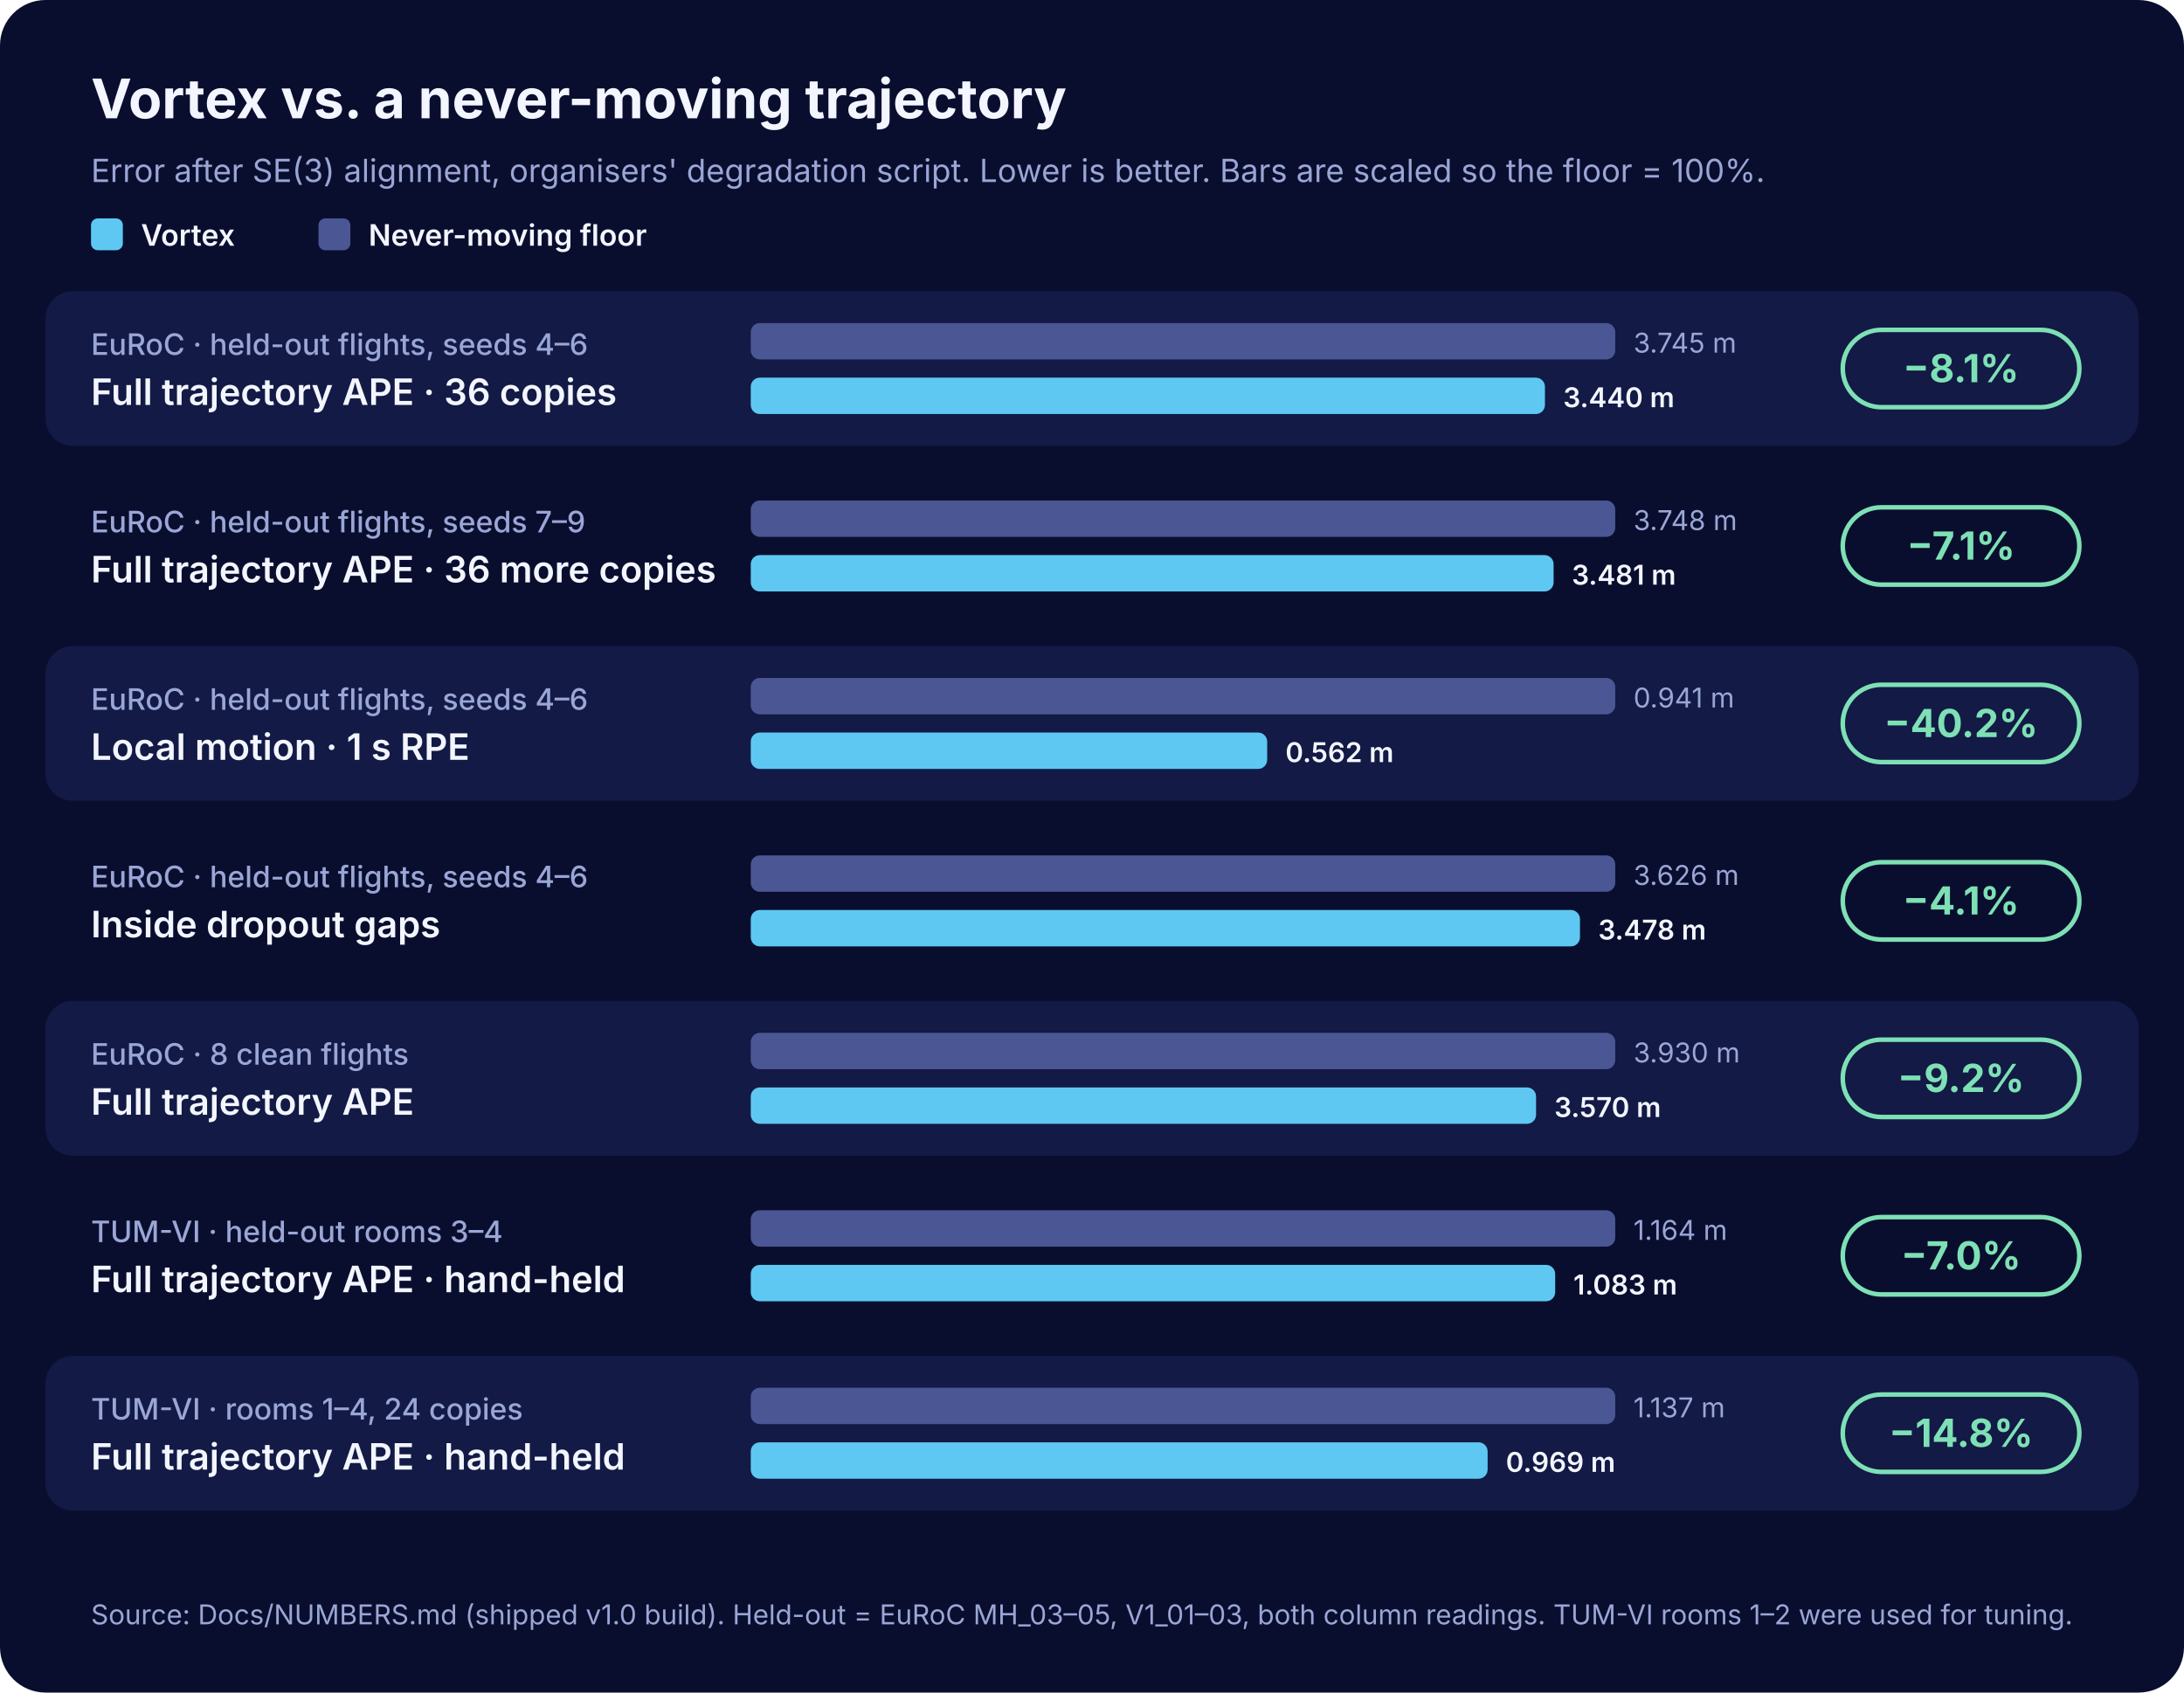
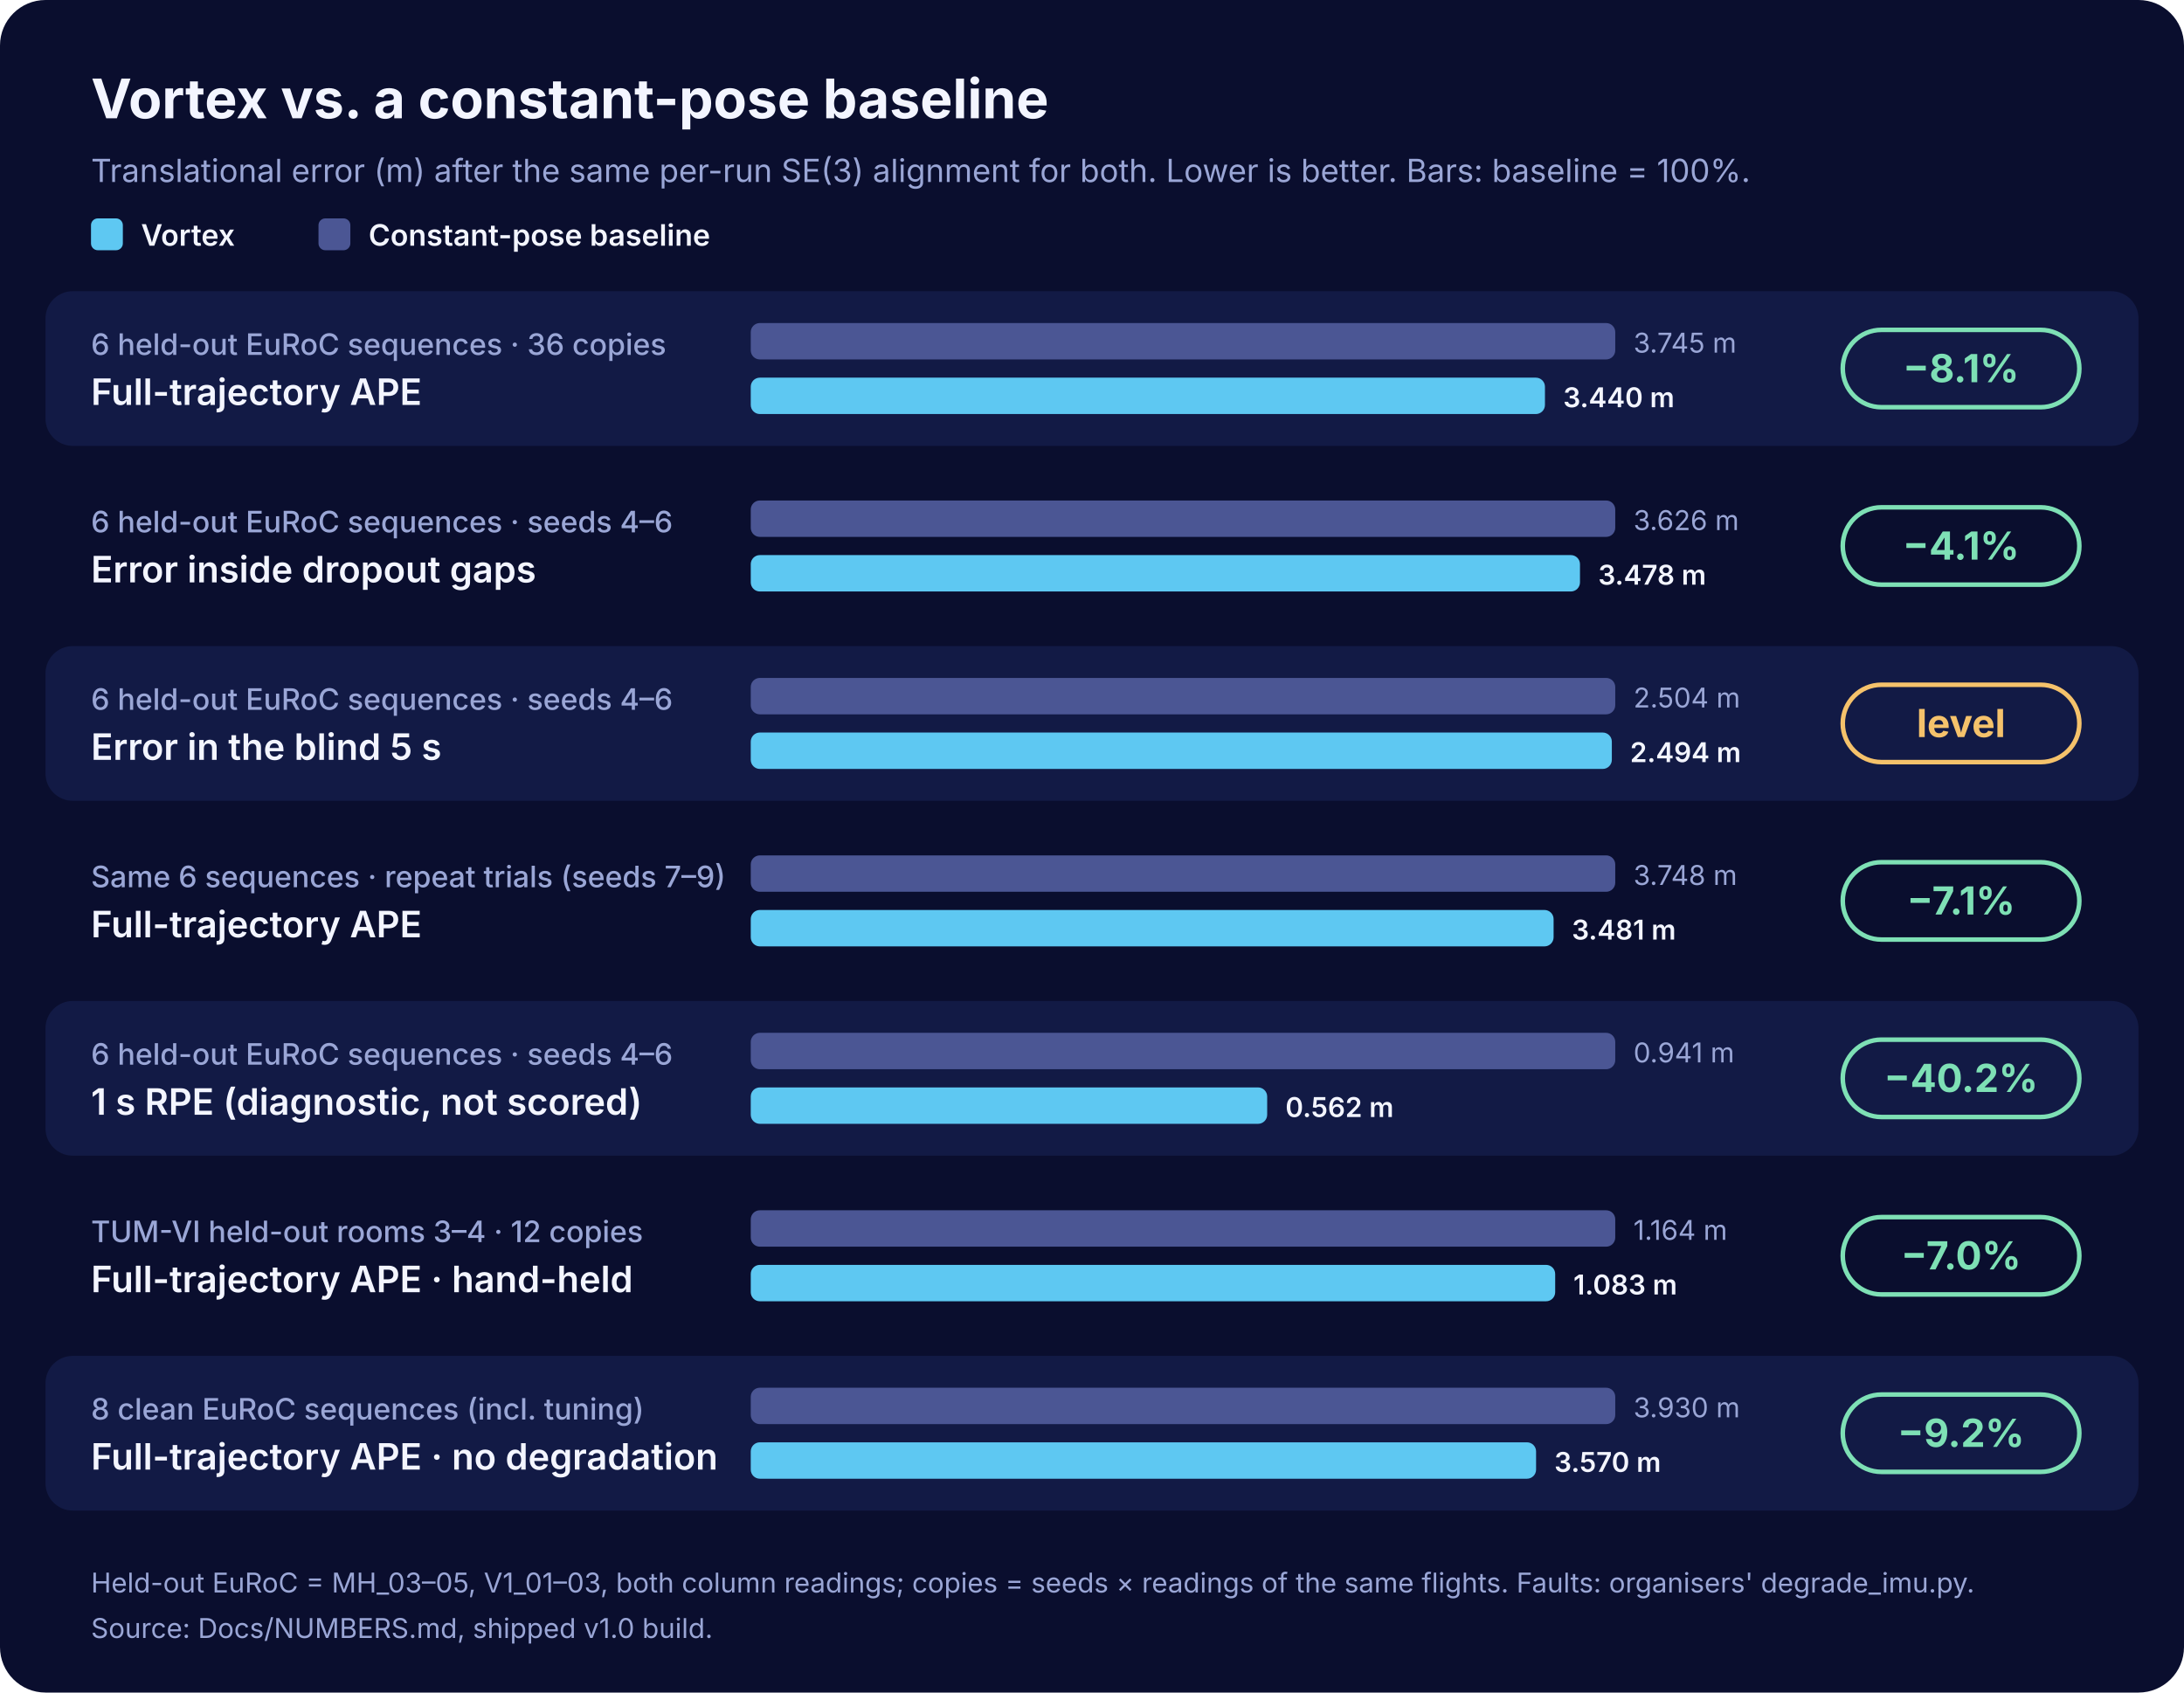
- <svg xmlns="http://www.w3.org/2000/svg" viewBox="0 0 960 744" width="960" height="744" role="img" aria-label="Vortex error versus a never-moving trajectory on held-out and clean data">
+ <svg xmlns="http://www.w3.org/2000/svg" viewBox="0 0 960 744" width="960" height="744" role="img" aria-label="Vortex error versus a constant-pose baseline">
  <rect width="960" height="744" rx="20" fill="#0a0e2e" />
-   <text x="40.0" y="52.0" font-family="Inter, 'Segoe UI', Helvetica, Arial, sans-serif" font-size="24" font-weight="700" fill="#f3f5ff" text-anchor="start">Vortex vs. a never-moving trajectory</text>
-   <text x="40.0" y="80.0" font-family="Inter, 'Segoe UI', Helvetica, Arial, sans-serif" font-size="14" font-weight="400" fill="#9aa6d6" text-anchor="start">Error after SE(3) alignment, organisers' degradation script. Lower is better. Bars are scaled so the floor = 100%.</text>
+   <text x="40.0" y="52.0" font-family="Inter, 'Segoe UI', Helvetica, Arial, sans-serif" font-size="24" font-weight="700" fill="#f3f5ff" text-anchor="start">Vortex vs. a constant-pose baseline</text>
+   <text x="40.0" y="80.0" font-family="Inter, 'Segoe UI', Helvetica, Arial, sans-serif" font-size="14" font-weight="400" fill="#9aa6d6" text-anchor="start">Translational error (m) after the same per-run SE(3) alignment for both. Lower is better. Bars: baseline = 100%.</text>
  <rect x="40" y="96" width="14" height="14" rx="3" fill="#5ec8f2" />
  <text x="62.0" y="108.0" font-family="Inter, 'Segoe UI', Helvetica, Arial, sans-serif" font-size="13" font-weight="600" fill="#f3f5ff" text-anchor="start">Vortex</text>
  <rect x="140" y="96" width="14" height="14" rx="3" fill="#4b5694" />
-   <text x="162.0" y="108.0" font-family="Inter, 'Segoe UI', Helvetica, Arial, sans-serif" font-size="13" font-weight="600" fill="#f3f5ff" text-anchor="start">Never-moving floor</text>
+   <text x="162.0" y="108.0" font-family="Inter, 'Segoe UI', Helvetica, Arial, sans-serif" font-size="13" font-weight="600" fill="#f3f5ff" text-anchor="start">Constant-pose baseline</text>
  <rect x="20" y="128" width="920" height="68" rx="12" fill="#121a45" />
-   <text x="40.0" y="156.0" font-family="Inter, 'Segoe UI', Helvetica, Arial, sans-serif" font-size="13" font-weight="500" fill="#9aa6d6" text-anchor="start">EuRoC · held-out flights, seeds 4–6</text>
-   <text x="40.0" y="178.0" font-family="Inter, 'Segoe UI', Helvetica, Arial, sans-serif" font-size="16" font-weight="600" fill="#f3f5ff" text-anchor="start">Full trajectory APE · 36 copies</text>
+   <text x="40.0" y="156.0" font-family="Inter, 'Segoe UI', Helvetica, Arial, sans-serif" font-size="13" font-weight="500" fill="#9aa6d6" text-anchor="start">6 held-out EuRoC sequences · 36 copies</text>
+   <text x="40.0" y="178.0" font-family="Inter, 'Segoe UI', Helvetica, Arial, sans-serif" font-size="16" font-weight="600" fill="#f3f5ff" text-anchor="start">Full-trajectory APE</text>
  <rect x="330" y="142" width="380.0" height="16" rx="4" fill="#4b5694" />
  <text x="718.0" y="155.0" font-family="Inter, 'Segoe UI', Helvetica, Arial, sans-serif" font-size="12" font-weight="400" fill="#9aa6d6" text-anchor="start">3.745 m</text>
  <rect x="330" y="166" width="349.1" height="16" rx="4" fill="#5ec8f2" />
  <text x="687.1" y="179.0" font-family="Inter, 'Segoe UI', Helvetica, Arial, sans-serif" font-size="12" font-weight="600" fill="#f3f5ff" text-anchor="start">3.440 m</text>
  <rect x="810" y="145" width="104" height="34" rx="17" fill="none" stroke="#7ee0b5" stroke-width="2" />
  <text x="862.0" y="168.0" font-family="Inter, 'Segoe UI', Helvetica, Arial, sans-serif" font-size="17" font-weight="700" fill="#7ee0b5" text-anchor="middle">−8.1%</text>
  <rect x="20" y="206" width="920" height="68" rx="12" fill="#0a0e2e" />
-   <text x="40.0" y="234.0" font-family="Inter, 'Segoe UI', Helvetica, Arial, sans-serif" font-size="13" font-weight="500" fill="#9aa6d6" text-anchor="start">EuRoC · held-out flights, seeds 7–9</text>
-   <text x="40.0" y="256.0" font-family="Inter, 'Segoe UI', Helvetica, Arial, sans-serif" font-size="16" font-weight="600" fill="#f3f5ff" text-anchor="start">Full trajectory APE · 36 more copies</text>
+   <text x="40.0" y="234.0" font-family="Inter, 'Segoe UI', Helvetica, Arial, sans-serif" font-size="13" font-weight="500" fill="#9aa6d6" text-anchor="start">6 held-out EuRoC sequences · seeds 4–6</text>
+   <text x="40.0" y="256.0" font-family="Inter, 'Segoe UI', Helvetica, Arial, sans-serif" font-size="16" font-weight="600" fill="#f3f5ff" text-anchor="start">Error inside dropout gaps</text>
  <rect x="330" y="220" width="380.0" height="16" rx="4" fill="#4b5694" />
-   <text x="718.0" y="233.0" font-family="Inter, 'Segoe UI', Helvetica, Arial, sans-serif" font-size="12" font-weight="400" fill="#9aa6d6" text-anchor="start">3.748 m</text>
-   <rect x="330" y="244" width="352.9" height="16" rx="4" fill="#5ec8f2" />
-   <text x="690.9" y="257.0" font-family="Inter, 'Segoe UI', Helvetica, Arial, sans-serif" font-size="12" font-weight="600" fill="#f3f5ff" text-anchor="start">3.481 m</text>
+   <text x="718.0" y="233.0" font-family="Inter, 'Segoe UI', Helvetica, Arial, sans-serif" font-size="12" font-weight="400" fill="#9aa6d6" text-anchor="start">3.626 m</text>
+   <rect x="330" y="244" width="364.5" height="16" rx="4" fill="#5ec8f2" />
+   <text x="702.5" y="257.0" font-family="Inter, 'Segoe UI', Helvetica, Arial, sans-serif" font-size="12" font-weight="600" fill="#f3f5ff" text-anchor="start">3.478 m</text>
  <rect x="810" y="223" width="104" height="34" rx="17" fill="none" stroke="#7ee0b5" stroke-width="2" />
-   <text x="862.0" y="246.0" font-family="Inter, 'Segoe UI', Helvetica, Arial, sans-serif" font-size="17" font-weight="700" fill="#7ee0b5" text-anchor="middle">−7.1%</text>
+   <text x="862.0" y="246.0" font-family="Inter, 'Segoe UI', Helvetica, Arial, sans-serif" font-size="17" font-weight="700" fill="#7ee0b5" text-anchor="middle">−4.1%</text>
  <rect x="20" y="284" width="920" height="68" rx="12" fill="#121a45" />
-   <text x="40.0" y="312.0" font-family="Inter, 'Segoe UI', Helvetica, Arial, sans-serif" font-size="13" font-weight="500" fill="#9aa6d6" text-anchor="start">EuRoC · held-out flights, seeds 4–6</text>
-   <text x="40.0" y="334.0" font-family="Inter, 'Segoe UI', Helvetica, Arial, sans-serif" font-size="16" font-weight="600" fill="#f3f5ff" text-anchor="start">Local motion · 1 s RPE</text>
+   <text x="40.0" y="312.0" font-family="Inter, 'Segoe UI', Helvetica, Arial, sans-serif" font-size="13" font-weight="500" fill="#9aa6d6" text-anchor="start">6 held-out EuRoC sequences · seeds 4–6</text>
+   <text x="40.0" y="334.0" font-family="Inter, 'Segoe UI', Helvetica, Arial, sans-serif" font-size="16" font-weight="600" fill="#f3f5ff" text-anchor="start">Error in the blind 5 s</text>
  <rect x="330" y="298" width="380.0" height="16" rx="4" fill="#4b5694" />
-   <text x="718.0" y="311.0" font-family="Inter, 'Segoe UI', Helvetica, Arial, sans-serif" font-size="12" font-weight="400" fill="#9aa6d6" text-anchor="start">0.941 m</text>
-   <rect x="330" y="322" width="227.0" height="16" rx="4" fill="#5ec8f2" />
-   <text x="565.0" y="335.0" font-family="Inter, 'Segoe UI', Helvetica, Arial, sans-serif" font-size="12" font-weight="600" fill="#f3f5ff" text-anchor="start">0.562 m</text>
-   <rect x="810" y="301" width="104" height="34" rx="17" fill="none" stroke="#7ee0b5" stroke-width="2" />
-   <text x="862.0" y="324.0" font-family="Inter, 'Segoe UI', Helvetica, Arial, sans-serif" font-size="17" font-weight="700" fill="#7ee0b5" text-anchor="middle">−40.2%</text>
+   <text x="718.0" y="311.0" font-family="Inter, 'Segoe UI', Helvetica, Arial, sans-serif" font-size="12" font-weight="400" fill="#9aa6d6" text-anchor="start">2.504 m</text>
+   <rect x="330" y="322" width="378.5" height="16" rx="4" fill="#5ec8f2" />
+   <text x="716.5" y="335.0" font-family="Inter, 'Segoe UI', Helvetica, Arial, sans-serif" font-size="12" font-weight="600" fill="#f3f5ff" text-anchor="start">2.494 m</text>
+   <rect x="810" y="301" width="104" height="34" rx="17" fill="none" stroke="#f5c26b" stroke-width="2" />
+   <text x="862.0" y="324.0" font-family="Inter, 'Segoe UI', Helvetica, Arial, sans-serif" font-size="17" font-weight="700" fill="#f5c26b" text-anchor="middle">level</text>
  <rect x="20" y="362" width="920" height="68" rx="12" fill="#0a0e2e" />
-   <text x="40.0" y="390.0" font-family="Inter, 'Segoe UI', Helvetica, Arial, sans-serif" font-size="13" font-weight="500" fill="#9aa6d6" text-anchor="start">EuRoC · held-out flights, seeds 4–6</text>
-   <text x="40.0" y="412.0" font-family="Inter, 'Segoe UI', Helvetica, Arial, sans-serif" font-size="16" font-weight="600" fill="#f3f5ff" text-anchor="start">Inside dropout gaps</text>
+   <text x="40.0" y="390.0" font-family="Inter, 'Segoe UI', Helvetica, Arial, sans-serif" font-size="13" font-weight="500" fill="#9aa6d6" text-anchor="start">Same 6 sequences · repeat trials (seeds 7–9)</text>
+   <text x="40.0" y="412.0" font-family="Inter, 'Segoe UI', Helvetica, Arial, sans-serif" font-size="16" font-weight="600" fill="#f3f5ff" text-anchor="start">Full-trajectory APE</text>
  <rect x="330" y="376" width="380.0" height="16" rx="4" fill="#4b5694" />
-   <text x="718.0" y="389.0" font-family="Inter, 'Segoe UI', Helvetica, Arial, sans-serif" font-size="12" font-weight="400" fill="#9aa6d6" text-anchor="start">3.626 m</text>
-   <rect x="330" y="400" width="364.5" height="16" rx="4" fill="#5ec8f2" />
-   <text x="702.5" y="413.0" font-family="Inter, 'Segoe UI', Helvetica, Arial, sans-serif" font-size="12" font-weight="600" fill="#f3f5ff" text-anchor="start">3.478 m</text>
+   <text x="718.0" y="389.0" font-family="Inter, 'Segoe UI', Helvetica, Arial, sans-serif" font-size="12" font-weight="400" fill="#9aa6d6" text-anchor="start">3.748 m</text>
+   <rect x="330" y="400" width="352.9" height="16" rx="4" fill="#5ec8f2" />
+   <text x="690.9" y="413.0" font-family="Inter, 'Segoe UI', Helvetica, Arial, sans-serif" font-size="12" font-weight="600" fill="#f3f5ff" text-anchor="start">3.481 m</text>
  <rect x="810" y="379" width="104" height="34" rx="17" fill="none" stroke="#7ee0b5" stroke-width="2" />
-   <text x="862.0" y="402.0" font-family="Inter, 'Segoe UI', Helvetica, Arial, sans-serif" font-size="17" font-weight="700" fill="#7ee0b5" text-anchor="middle">−4.1%</text>
+   <text x="862.0" y="402.0" font-family="Inter, 'Segoe UI', Helvetica, Arial, sans-serif" font-size="17" font-weight="700" fill="#7ee0b5" text-anchor="middle">−7.1%</text>
  <rect x="20" y="440" width="920" height="68" rx="12" fill="#121a45" />
-   <text x="40.0" y="468.0" font-family="Inter, 'Segoe UI', Helvetica, Arial, sans-serif" font-size="13" font-weight="500" fill="#9aa6d6" text-anchor="start">EuRoC · 8 clean flights</text>
-   <text x="40.0" y="490.0" font-family="Inter, 'Segoe UI', Helvetica, Arial, sans-serif" font-size="16" font-weight="600" fill="#f3f5ff" text-anchor="start">Full trajectory APE</text>
+   <text x="40.0" y="468.0" font-family="Inter, 'Segoe UI', Helvetica, Arial, sans-serif" font-size="13" font-weight="500" fill="#9aa6d6" text-anchor="start">6 held-out EuRoC sequences · seeds 4–6</text>
+   <text x="40.0" y="490.0" font-family="Inter, 'Segoe UI', Helvetica, Arial, sans-serif" font-size="16" font-weight="600" fill="#f3f5ff" text-anchor="start">1 s RPE (diagnostic, not scored)</text>
  <rect x="330" y="454" width="380.0" height="16" rx="4" fill="#4b5694" />
-   <text x="718.0" y="467.0" font-family="Inter, 'Segoe UI', Helvetica, Arial, sans-serif" font-size="12" font-weight="400" fill="#9aa6d6" text-anchor="start">3.930 m</text>
-   <rect x="330" y="478" width="345.2" height="16" rx="4" fill="#5ec8f2" />
-   <text x="683.2" y="491.0" font-family="Inter, 'Segoe UI', Helvetica, Arial, sans-serif" font-size="12" font-weight="600" fill="#f3f5ff" text-anchor="start">3.570 m</text>
+   <text x="718.0" y="467.0" font-family="Inter, 'Segoe UI', Helvetica, Arial, sans-serif" font-size="12" font-weight="400" fill="#9aa6d6" text-anchor="start">0.941 m</text>
+   <rect x="330" y="478" width="227.0" height="16" rx="4" fill="#5ec8f2" />
+   <text x="565.0" y="491.0" font-family="Inter, 'Segoe UI', Helvetica, Arial, sans-serif" font-size="12" font-weight="600" fill="#f3f5ff" text-anchor="start">0.562 m</text>
  <rect x="810" y="457" width="104" height="34" rx="17" fill="none" stroke="#7ee0b5" stroke-width="2" />
-   <text x="862.0" y="480.0" font-family="Inter, 'Segoe UI', Helvetica, Arial, sans-serif" font-size="17" font-weight="700" fill="#7ee0b5" text-anchor="middle">−9.2%</text>
+   <text x="862.0" y="480.0" font-family="Inter, 'Segoe UI', Helvetica, Arial, sans-serif" font-size="17" font-weight="700" fill="#7ee0b5" text-anchor="middle">−40.2%</text>
  <rect x="20" y="518" width="920" height="68" rx="12" fill="#0a0e2e" />
-   <text x="40.0" y="546.0" font-family="Inter, 'Segoe UI', Helvetica, Arial, sans-serif" font-size="13" font-weight="500" fill="#9aa6d6" text-anchor="start">TUM-VI · held-out rooms 3–4</text>
-   <text x="40.0" y="568.0" font-family="Inter, 'Segoe UI', Helvetica, Arial, sans-serif" font-size="16" font-weight="600" fill="#f3f5ff" text-anchor="start">Full trajectory APE · hand-held</text>
+   <text x="40.0" y="546.0" font-family="Inter, 'Segoe UI', Helvetica, Arial, sans-serif" font-size="13" font-weight="500" fill="#9aa6d6" text-anchor="start">TUM-VI held-out rooms 3–4 · 12 copies</text>
+   <text x="40.0" y="568.0" font-family="Inter, 'Segoe UI', Helvetica, Arial, sans-serif" font-size="16" font-weight="600" fill="#f3f5ff" text-anchor="start">Full-trajectory APE · hand-held</text>
  <rect x="330" y="532" width="380.0" height="16" rx="4" fill="#4b5694" />
  <text x="718.0" y="545.0" font-family="Inter, 'Segoe UI', Helvetica, Arial, sans-serif" font-size="12" font-weight="400" fill="#9aa6d6" text-anchor="start">1.164 m</text>
  <rect x="330" y="556" width="353.6" height="16" rx="4" fill="#5ec8f2" />
  <text x="691.6" y="569.0" font-family="Inter, 'Segoe UI', Helvetica, Arial, sans-serif" font-size="12" font-weight="600" fill="#f3f5ff" text-anchor="start">1.083 m</text>
  <rect x="810" y="535" width="104" height="34" rx="17" fill="none" stroke="#7ee0b5" stroke-width="2" />
  <text x="862.0" y="558.0" font-family="Inter, 'Segoe UI', Helvetica, Arial, sans-serif" font-size="17" font-weight="700" fill="#7ee0b5" text-anchor="middle">−7.0%</text>
  <rect x="20" y="596" width="920" height="68" rx="12" fill="#121a45" />
-   <text x="40.0" y="624.0" font-family="Inter, 'Segoe UI', Helvetica, Arial, sans-serif" font-size="13" font-weight="500" fill="#9aa6d6" text-anchor="start">TUM-VI · rooms 1–4, 24 copies</text>
-   <text x="40.0" y="646.0" font-family="Inter, 'Segoe UI', Helvetica, Arial, sans-serif" font-size="16" font-weight="600" fill="#f3f5ff" text-anchor="start">Full trajectory APE · hand-held</text>
+   <text x="40.0" y="624.0" font-family="Inter, 'Segoe UI', Helvetica, Arial, sans-serif" font-size="13" font-weight="500" fill="#9aa6d6" text-anchor="start">8 clean EuRoC sequences (incl. tuning)</text>
+   <text x="40.0" y="646.0" font-family="Inter, 'Segoe UI', Helvetica, Arial, sans-serif" font-size="16" font-weight="600" fill="#f3f5ff" text-anchor="start">Full-trajectory APE · no degradation</text>
  <rect x="330" y="610" width="380.0" height="16" rx="4" fill="#4b5694" />
-   <text x="718.0" y="623.0" font-family="Inter, 'Segoe UI', Helvetica, Arial, sans-serif" font-size="12" font-weight="400" fill="#9aa6d6" text-anchor="start">1.137 m</text>
-   <rect x="330" y="634" width="323.9" height="16" rx="4" fill="#5ec8f2" />
-   <text x="661.9" y="647.0" font-family="Inter, 'Segoe UI', Helvetica, Arial, sans-serif" font-size="12" font-weight="600" fill="#f3f5ff" text-anchor="start">0.969 m</text>
+   <text x="718.0" y="623.0" font-family="Inter, 'Segoe UI', Helvetica, Arial, sans-serif" font-size="12" font-weight="400" fill="#9aa6d6" text-anchor="start">3.930 m</text>
+   <rect x="330" y="634" width="345.2" height="16" rx="4" fill="#5ec8f2" />
+   <text x="683.2" y="647.0" font-family="Inter, 'Segoe UI', Helvetica, Arial, sans-serif" font-size="12" font-weight="600" fill="#f3f5ff" text-anchor="start">3.570 m</text>
  <rect x="810" y="613" width="104" height="34" rx="17" fill="none" stroke="#7ee0b5" stroke-width="2" />
-   <text x="862.0" y="636.0" font-family="Inter, 'Segoe UI', Helvetica, Arial, sans-serif" font-size="17" font-weight="700" fill="#7ee0b5" text-anchor="middle">−14.8%</text>
-   <text x="40.0" y="714.0" font-family="Inter, 'Segoe UI', Helvetica, Arial, sans-serif" font-size="12" font-weight="400" fill="#9aa6d6" text-anchor="start">Source: Docs/NUMBERS.md (shipped v1.0 build). Held-out = EuRoC MH_03–05, V1_01–03, both column readings. TUM-VI rooms 1–2 were used for tuning.</text>
+   <text x="862.0" y="636.0" font-family="Inter, 'Segoe UI', Helvetica, Arial, sans-serif" font-size="17" font-weight="700" fill="#7ee0b5" text-anchor="middle">−9.2%</text>
+   <text x="40.0" y="700.0" font-family="Inter, 'Segoe UI', Helvetica, Arial, sans-serif" font-size="12" font-weight="400" fill="#9aa6d6" text-anchor="start">Held-out EuRoC = MH_03–05, V1_01–03, both column readings; copies = seeds × readings of the same flights. Faults: organisers' degrade_imu.py.</text>
+   <text x="40.0" y="720.0" font-family="Inter, 'Segoe UI', Helvetica, Arial, sans-serif" font-size="12" font-weight="400" fill="#9aa6d6" text-anchor="start">Source: Docs/NUMBERS.md, shipped v1.0 build.</text>
</svg>
